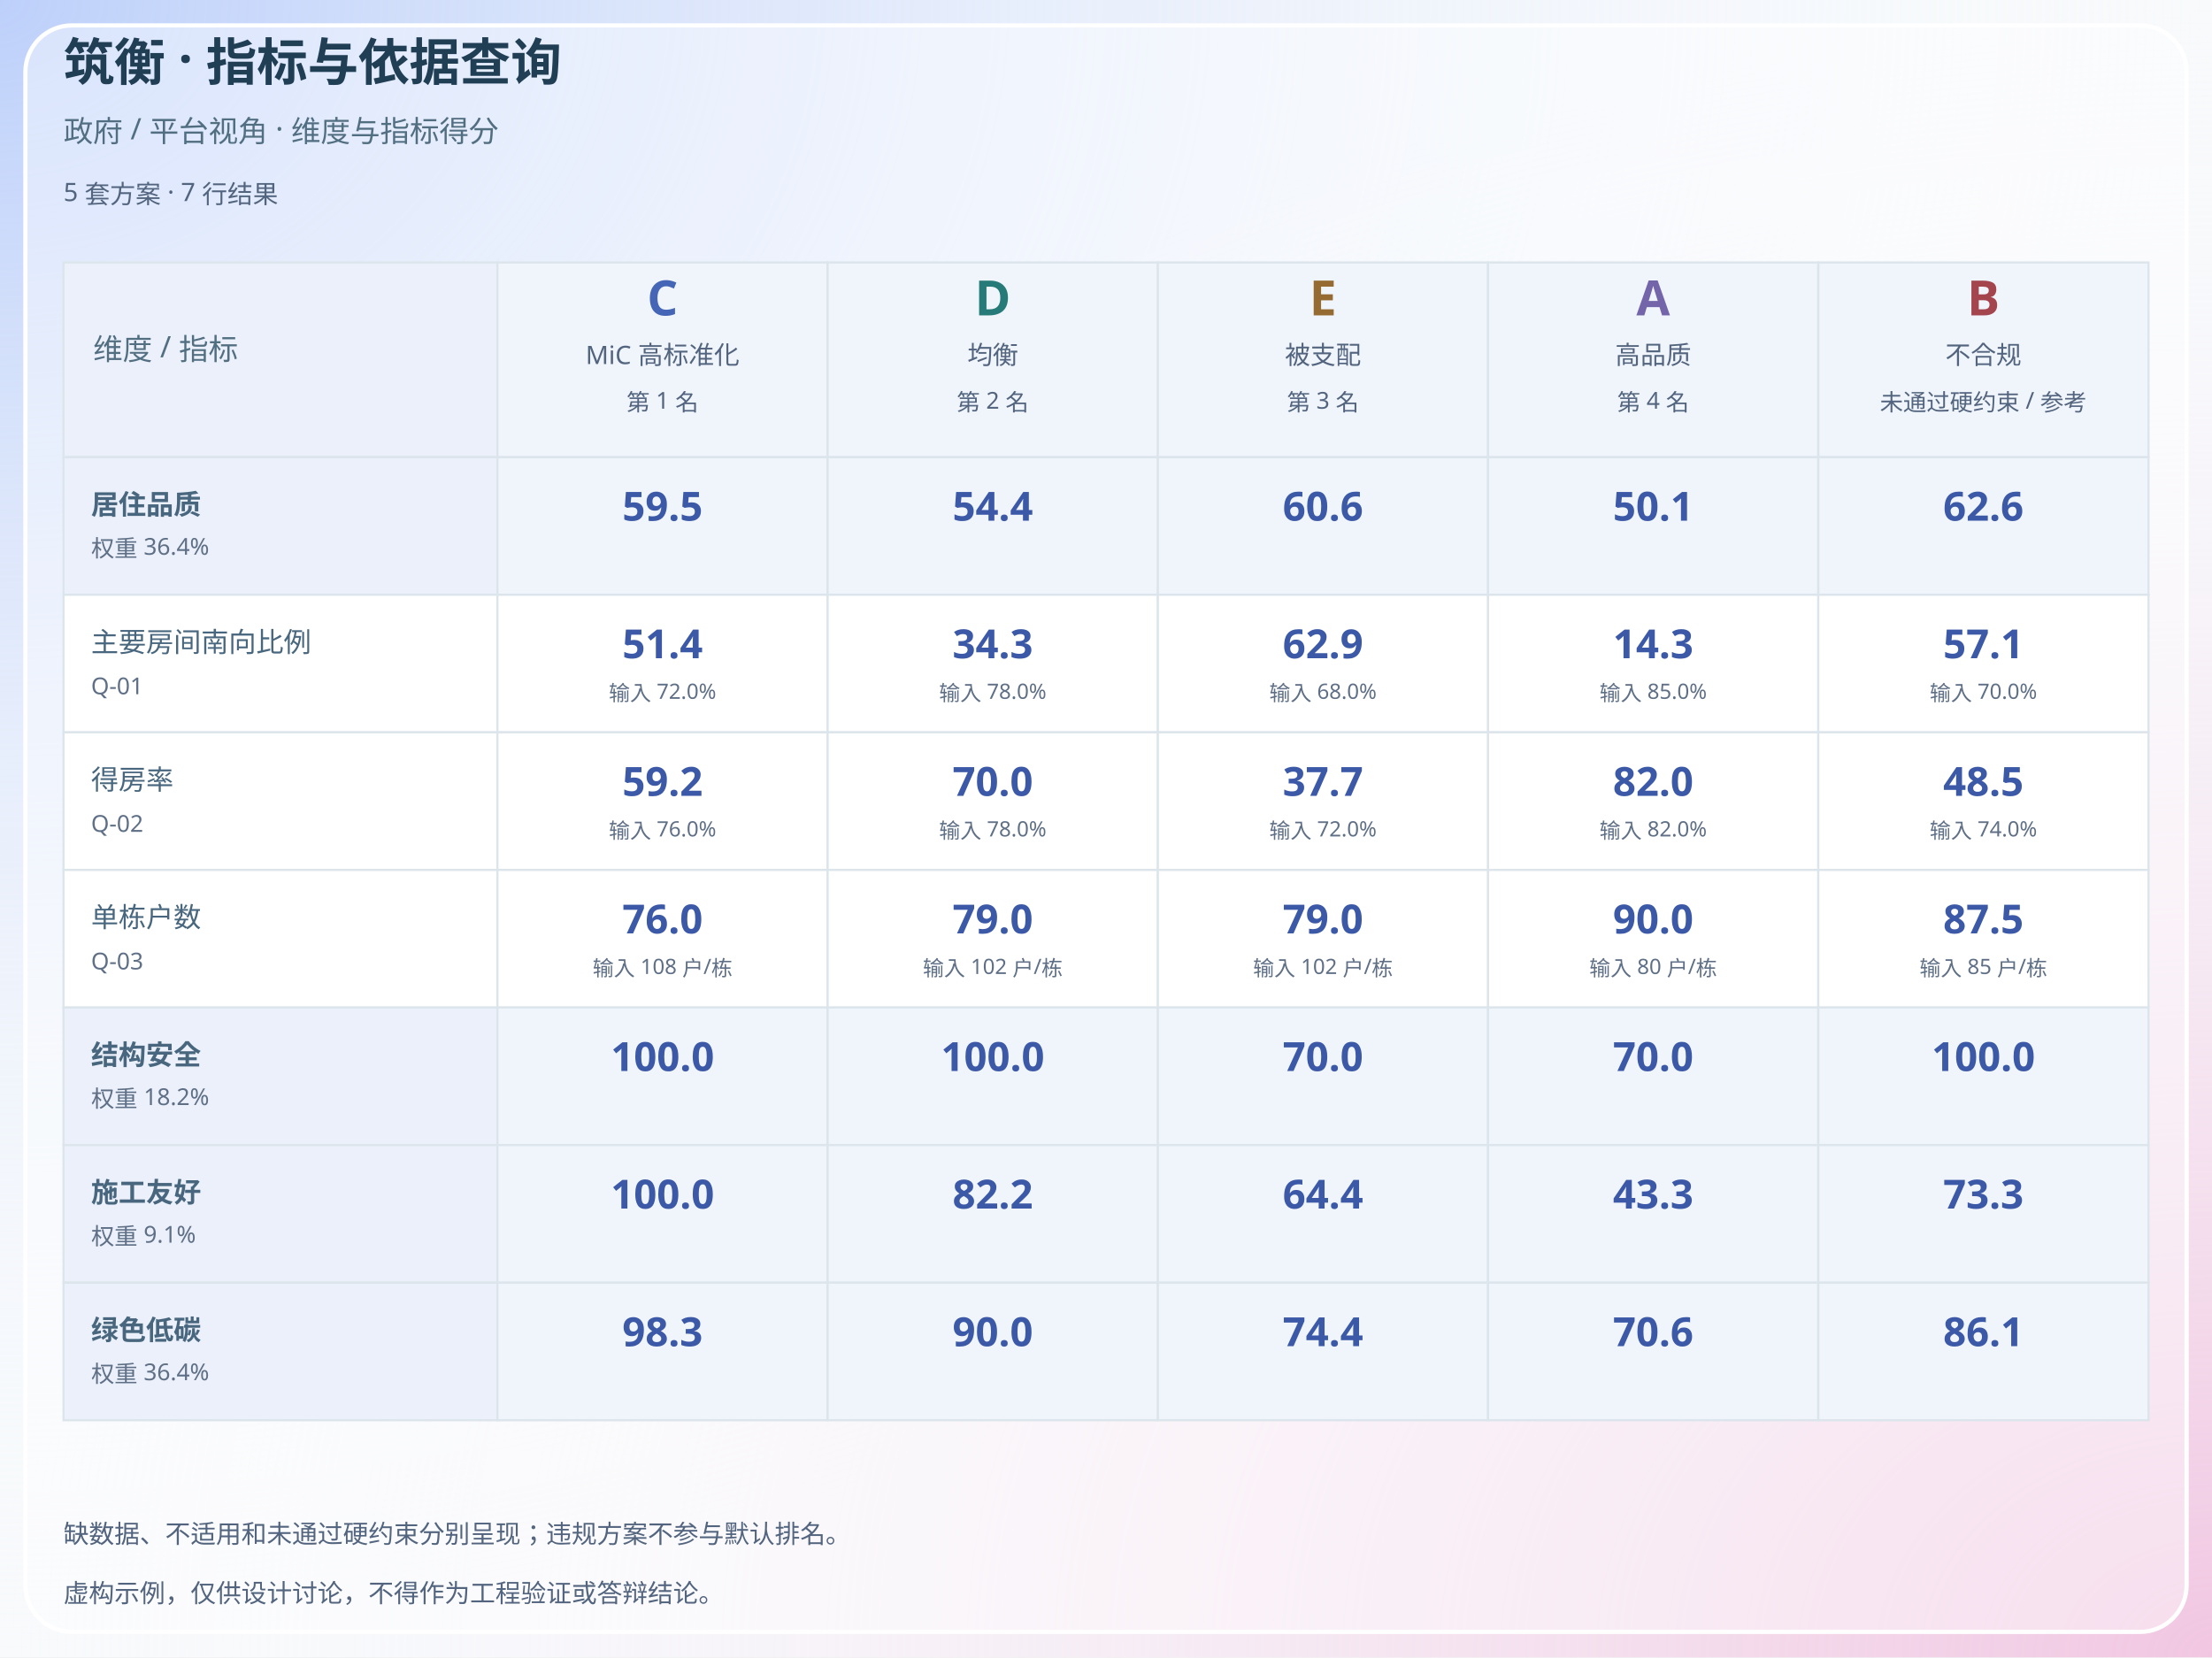
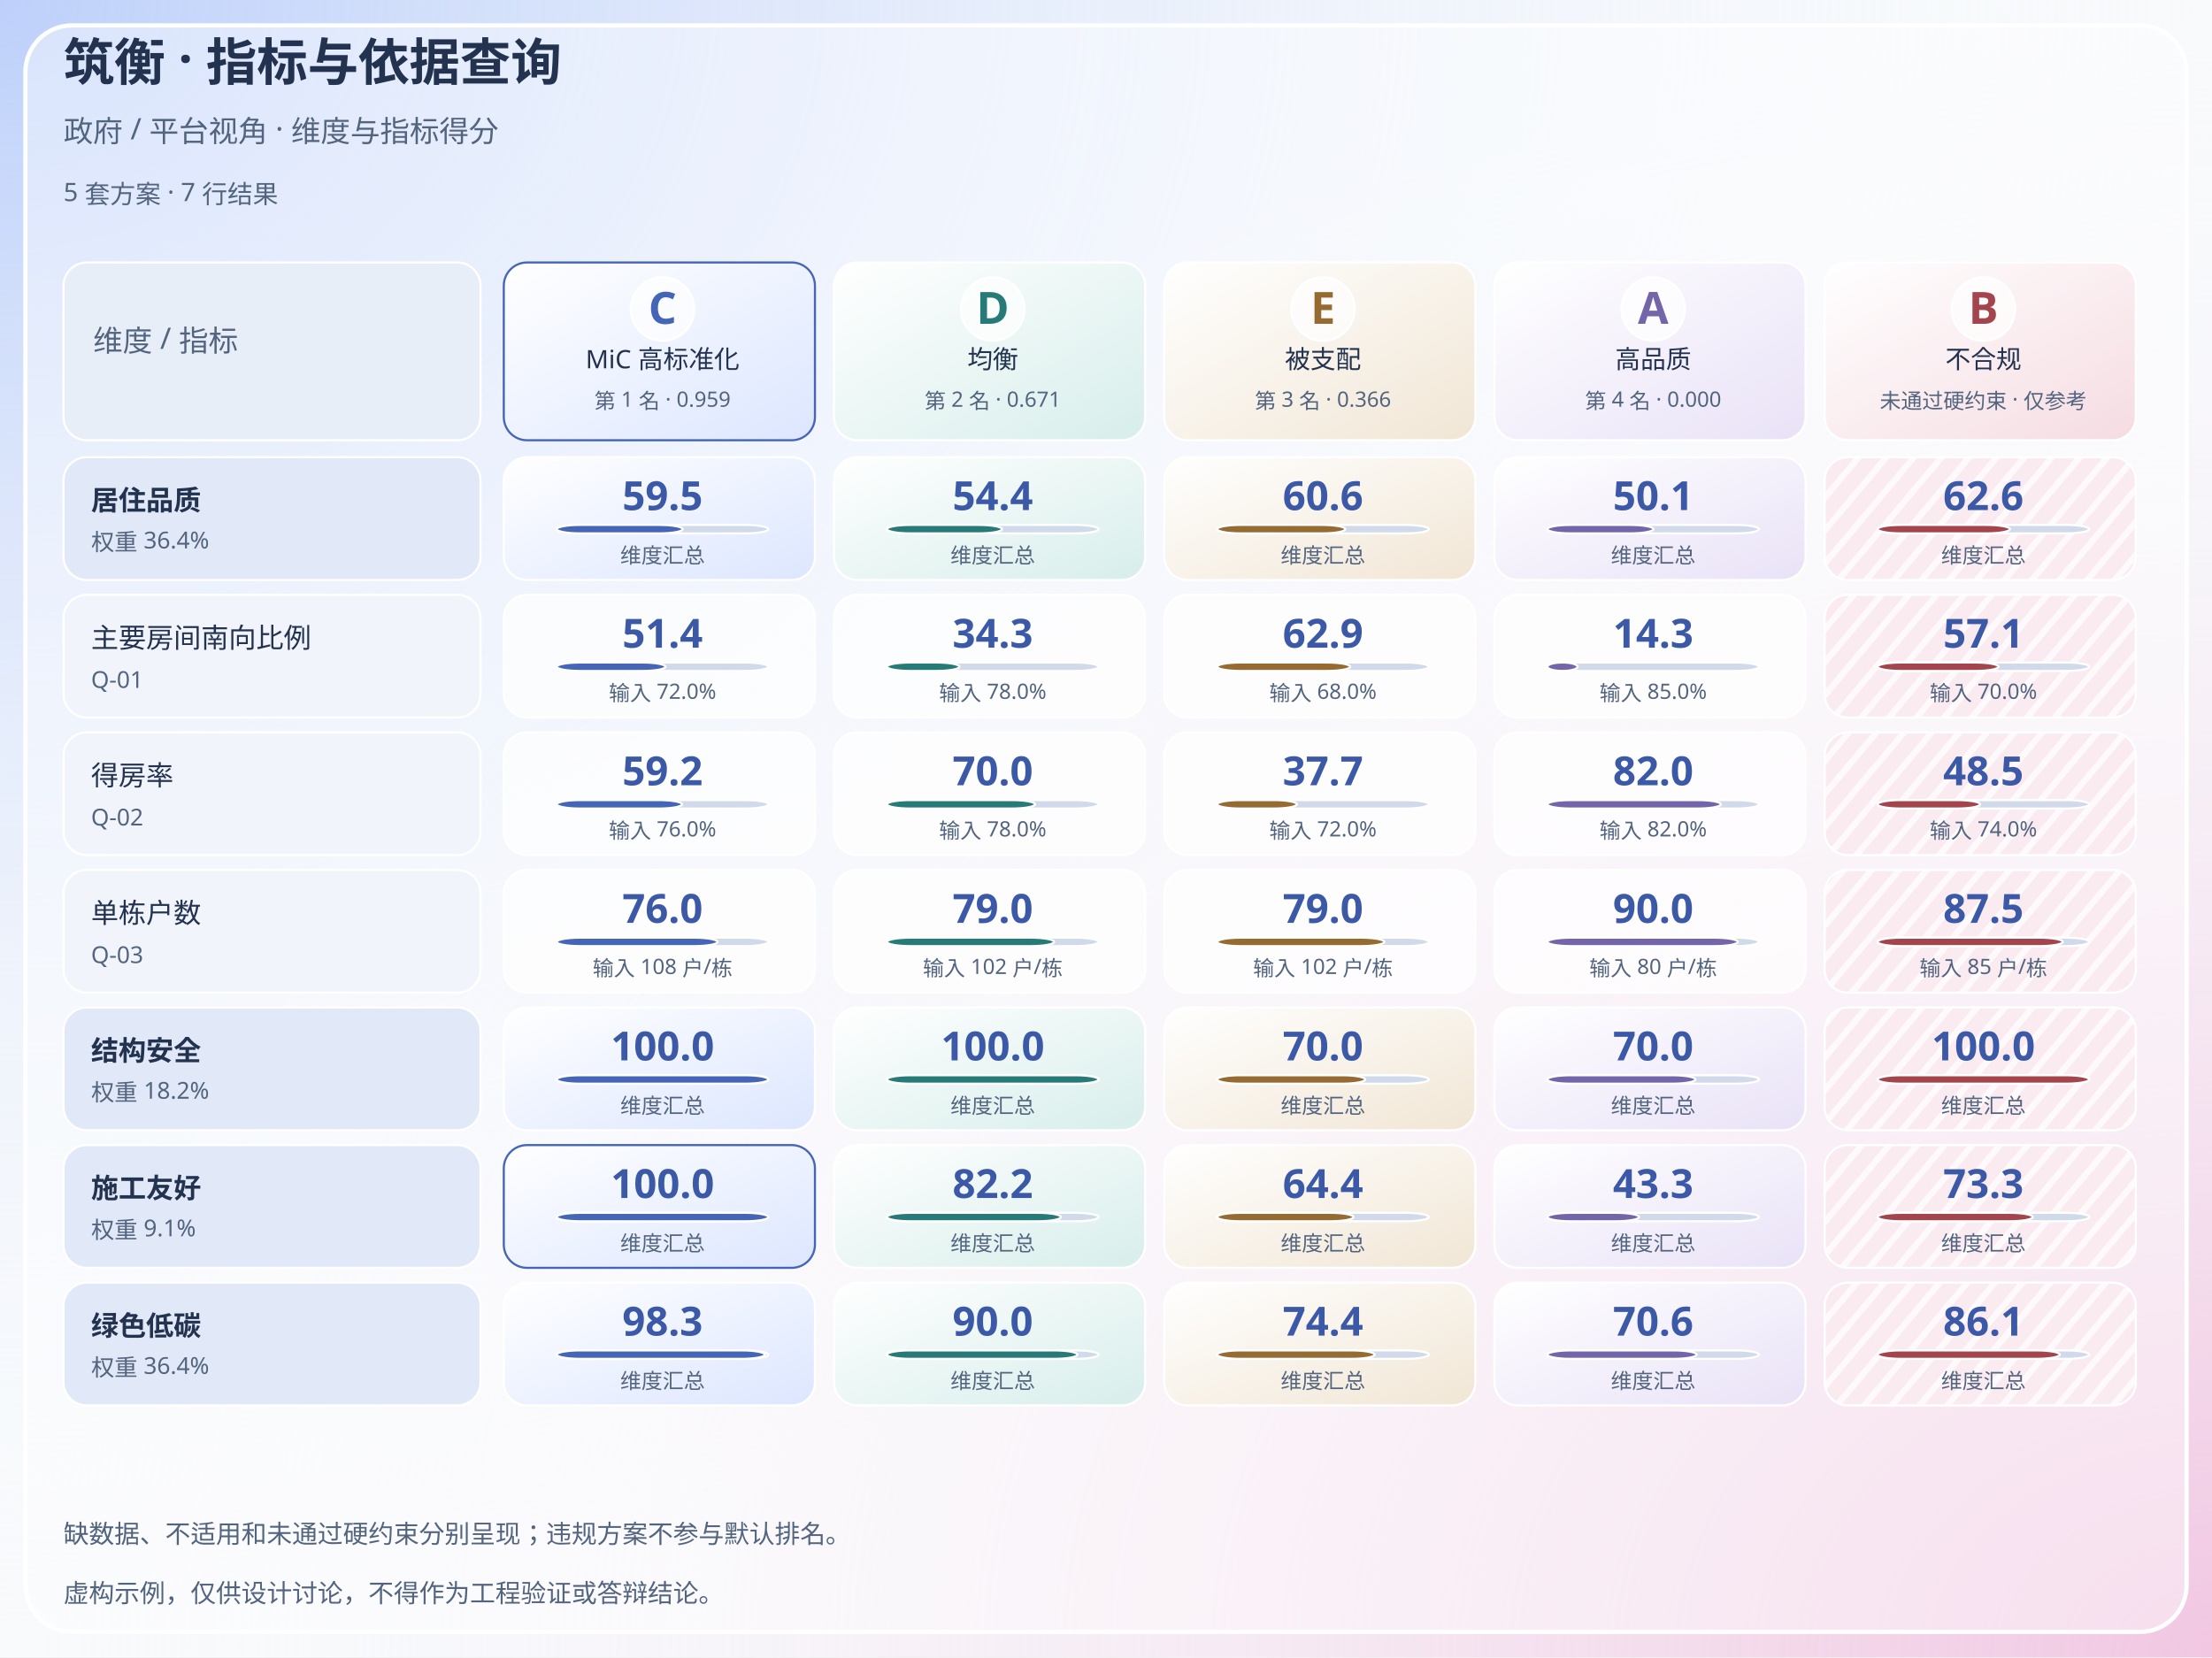
<svg xmlns="http://www.w3.org/2000/svg" width="1045" height="783" viewBox="0 0 1045 783" style="font-family:Segoe UI,Microsoft YaHei,sans-serif">
  <defs>
    <radialGradient id="export-blue" cx="0" cy="0" r="1">
      <stop stop-color="#bdd0fa" />
      <stop offset="1" stop-color="#f8fafc" stop-opacity="0" />
    </radialGradient>
    <radialGradient id="export-pink" cx="1" cy="1" r="1">
      <stop stop-color="#f1c6e1" />
      <stop offset="1" stop-color="#f8fafc" stop-opacity="0" />
    </radialGradient>
  </defs>
  <rect width="1045" height="783" fill="#f8fafc" />
  <rect width="1045" height="783" fill="url(#export-blue)" />
  <rect width="1045" height="783" fill="url(#export-pink)" />
  <rect x="12" y="12" width="1021" height="759" rx="22" fill="#fff" fill-opacity=".4" stroke="#fff" stroke-width="2" />
-   <text x="30" y="38" font-size="24" fill="#203e54" text-anchor="start" font-weight="600">筑衡 · 指标与依据查询</text>
-   <text x="30" y="67" font-size="14" fill="#526f82" text-anchor="start" font-weight="400">政府 / 平台视角 · 维度与指标得分</text>
+   <defs>
+     <linearGradient id="matrix-card-3" x2="1" y2="1">
+       <stop stop-color="#fff" />
+       <stop offset="1" stop-color="#dce6ff" />
+     </linearGradient>
+     <linearGradient id="matrix-card-4" x2="1" y2="1">
+       <stop stop-color="#fff" />
+       <stop offset="1" stop-color="#d7eeeb" />
+     </linearGradient>
+     <linearGradient id="matrix-card-5" x2="1" y2="1">
+       <stop stop-color="#fff" />
+       <stop offset="1" stop-color="#f1e6d5" />
+     </linearGradient>
+     <linearGradient id="matrix-card-1" x2="1" y2="1">
+       <stop stop-color="#fff" />
+       <stop offset="1" stop-color="#e9e2f7" />
+     </linearGradient>
+     <linearGradient id="matrix-card-2" x2="1" y2="1">
+       <stop stop-color="#fff" />
+       <stop offset="1" stop-color="#f5dce2" />
+     </linearGradient>
+     <pattern id="matrix-reference" width="10" height="10" patternUnits="userSpaceOnUse" patternTransform="rotate(40)">
+       <rect width="10" height="10" fill="#faebf0" />
+       <rect width="3" height="10" fill="#fff" fill-opacity=".7" />
+     </pattern>
+   </defs>
+   <text x="30" y="38" font-size="24" fill="#23334f" text-anchor="start" font-weight="600">筑衡 · 指标与依据查询</text>
+   <text x="30" y="67" font-size="14" fill="#52647e" text-anchor="start" font-weight="400">政府 / 平台视角 · 维度与指标得分</text>
  <text x="30" y="95" font-size="12" fill="#52647e" text-anchor="start" font-weight="400">5 套方案 · 7 行结果</text>
-   <rect x="30" y="124" width="205" height="92" fill="#ebf0fa" stroke="#dce5eb" />
-   <text x="44" y="170" font-size="14" fill="#526f82" text-anchor="start" font-weight="400">维度 / 指标</text>
-   <rect x="235" y="124" width="156" height="92" fill="#f0f4fb" stroke="#dce5eb" />
-   <text x="313" y="149" font-size="23" fill="#4565b6" text-anchor="middle" font-weight="600">C</text>
-   <text x="313" y="172" font-size="12" fill="#52647e" text-anchor="middle" font-weight="400">MiC 高标准化</text>
-   <text x="313" y="194" font-size="11" fill="#52647e" text-anchor="middle" font-weight="400">第 1 名</text>
-   <rect x="391" y="124" width="156" height="92" fill="#f0f4fb" stroke="#dce5eb" />
-   <text x="469" y="149" font-size="23" fill="#267b78" text-anchor="middle" font-weight="600">D</text>
-   <text x="469" y="172" font-size="12" fill="#52647e" text-anchor="middle" font-weight="400">均衡</text>
-   <text x="469" y="194" font-size="11" fill="#52647e" text-anchor="middle" font-weight="400">第 2 名</text>
-   <rect x="547" y="124" width="156" height="92" fill="#f0f4fb" stroke="#dce5eb" />
-   <text x="625" y="149" font-size="23" fill="#956b32" text-anchor="middle" font-weight="600">E</text>
-   <text x="625" y="172" font-size="12" fill="#52647e" text-anchor="middle" font-weight="400">被支配</text>
-   <text x="625" y="194" font-size="11" fill="#52647e" text-anchor="middle" font-weight="400">第 3 名</text>
-   <rect x="703" y="124" width="156" height="92" fill="#f0f4fb" stroke="#dce5eb" />
-   <text x="781" y="149" font-size="23" fill="#7465ab" text-anchor="middle" font-weight="600">A</text>
-   <text x="781" y="172" font-size="12" fill="#52647e" text-anchor="middle" font-weight="400">高品质</text>
-   <text x="781" y="194" font-size="11" fill="#52647e" text-anchor="middle" font-weight="400">第 4 名</text>
-   <rect x="859" y="124" width="156" height="92" fill="#f0f4fb" stroke="#dce5eb" />
-   <text x="937" y="149" font-size="23" fill="#a4444d" text-anchor="middle" font-weight="600">B</text>
-   <text x="937" y="172" font-size="12" fill="#52647e" text-anchor="middle" font-weight="400">不合规</text>
-   <text x="937" y="194" font-size="11" fill="#52647e" text-anchor="middle" font-weight="400">未通过硬约束 / 参考</text>
-   <rect x="30" y="216" width="205" height="65" fill="#ebf0fa" stroke="#dce5eb" />
-   <text x="43" y="243" font-size="13" fill="#48677e" text-anchor="start" font-weight="600">居住品质</text>
-   <text x="43" y="263" font-size="11" fill="#5e6f86" text-anchor="start" font-weight="400">权重 36.4%</text>
-   <rect x="235" y="216" width="156" height="65" fill="#f0f4fb" stroke="#dce5eb" />
-   <text x="313" y="246" font-size="19" fill="#3b59a6" text-anchor="middle" font-weight="600">59.5</text>
-   <text x="313" y="266" font-size="10" fill="#5e6f86" text-anchor="middle" font-weight="400" />
-   <rect x="391" y="216" width="156" height="65" fill="#f0f4fb" stroke="#dce5eb" />
-   <text x="469" y="246" font-size="19" fill="#3b59a6" text-anchor="middle" font-weight="600">54.4</text>
-   <text x="469" y="266" font-size="10" fill="#5e6f86" text-anchor="middle" font-weight="400" />
-   <rect x="547" y="216" width="156" height="65" fill="#f0f4fb" stroke="#dce5eb" />
-   <text x="625" y="246" font-size="19" fill="#3b59a6" text-anchor="middle" font-weight="600">60.6</text>
-   <text x="625" y="266" font-size="10" fill="#5e6f86" text-anchor="middle" font-weight="400" />
-   <rect x="703" y="216" width="156" height="65" fill="#f0f4fb" stroke="#dce5eb" />
-   <text x="781" y="246" font-size="19" fill="#3b59a6" text-anchor="middle" font-weight="600">50.1</text>
-   <text x="781" y="266" font-size="10" fill="#5e6f86" text-anchor="middle" font-weight="400" />
-   <rect x="859" y="216" width="156" height="65" fill="#f0f4fb" stroke="#dce5eb" />
-   <text x="937" y="246" font-size="19" fill="#3b59a6" text-anchor="middle" font-weight="600">62.6</text>
-   <text x="937" y="266" font-size="10" fill="#5e6f86" text-anchor="middle" font-weight="400" />
-   <rect x="30" y="281" width="205" height="65" fill="#fff" stroke="#dce5eb" />
-   <text x="43" y="308" font-size="13" fill="#48677e" text-anchor="start" font-weight="400">主要房间南向比例</text>
-   <text x="43" y="328" font-size="11" fill="#5e6f86" text-anchor="start" font-weight="400">Q-01</text>
-   <rect x="235" y="281" width="156" height="65" fill="#fff" stroke="#dce5eb" />
-   <text x="313" y="311" font-size="19" fill="#3b59a6" text-anchor="middle" font-weight="600">51.4</text>
-   <text x="313" y="331" font-size="10" fill="#5e6f86" text-anchor="middle" font-weight="400">输入 72.0%</text>
-   <rect x="391" y="281" width="156" height="65" fill="#fff" stroke="#dce5eb" />
-   <text x="469" y="311" font-size="19" fill="#3b59a6" text-anchor="middle" font-weight="600">34.3</text>
-   <text x="469" y="331" font-size="10" fill="#5e6f86" text-anchor="middle" font-weight="400">输入 78.0%</text>
-   <rect x="547" y="281" width="156" height="65" fill="#fff" stroke="#dce5eb" />
-   <text x="625" y="311" font-size="19" fill="#3b59a6" text-anchor="middle" font-weight="600">62.9</text>
-   <text x="625" y="331" font-size="10" fill="#5e6f86" text-anchor="middle" font-weight="400">输入 68.0%</text>
-   <rect x="703" y="281" width="156" height="65" fill="#fff" stroke="#dce5eb" />
-   <text x="781" y="311" font-size="19" fill="#3b59a6" text-anchor="middle" font-weight="600">14.3</text>
-   <text x="781" y="331" font-size="10" fill="#5e6f86" text-anchor="middle" font-weight="400">输入 85.0%</text>
-   <rect x="859" y="281" width="156" height="65" fill="#fff" stroke="#dce5eb" />
-   <text x="937" y="311" font-size="19" fill="#3b59a6" text-anchor="middle" font-weight="600">57.1</text>
-   <text x="937" y="331" font-size="10" fill="#5e6f86" text-anchor="middle" font-weight="400">输入 70.0%</text>
-   <rect x="30" y="346" width="205" height="65" fill="#fff" stroke="#dce5eb" />
-   <text x="43" y="373" font-size="13" fill="#48677e" text-anchor="start" font-weight="400">得房率</text>
-   <text x="43" y="393" font-size="11" fill="#5e6f86" text-anchor="start" font-weight="400">Q-02</text>
-   <rect x="235" y="346" width="156" height="65" fill="#fff" stroke="#dce5eb" />
-   <text x="313" y="376" font-size="19" fill="#3b59a6" text-anchor="middle" font-weight="600">59.2</text>
-   <text x="313" y="396" font-size="10" fill="#5e6f86" text-anchor="middle" font-weight="400">输入 76.0%</text>
-   <rect x="391" y="346" width="156" height="65" fill="#fff" stroke="#dce5eb" />
-   <text x="469" y="376" font-size="19" fill="#3b59a6" text-anchor="middle" font-weight="600">70.0</text>
-   <text x="469" y="396" font-size="10" fill="#5e6f86" text-anchor="middle" font-weight="400">输入 78.0%</text>
-   <rect x="547" y="346" width="156" height="65" fill="#fff" stroke="#dce5eb" />
-   <text x="625" y="376" font-size="19" fill="#3b59a6" text-anchor="middle" font-weight="600">37.7</text>
-   <text x="625" y="396" font-size="10" fill="#5e6f86" text-anchor="middle" font-weight="400">输入 72.0%</text>
-   <rect x="703" y="346" width="156" height="65" fill="#fff" stroke="#dce5eb" />
-   <text x="781" y="376" font-size="19" fill="#3b59a6" text-anchor="middle" font-weight="600">82.0</text>
-   <text x="781" y="396" font-size="10" fill="#5e6f86" text-anchor="middle" font-weight="400">输入 82.0%</text>
-   <rect x="859" y="346" width="156" height="65" fill="#fff" stroke="#dce5eb" />
-   <text x="937" y="376" font-size="19" fill="#3b59a6" text-anchor="middle" font-weight="600">48.5</text>
-   <text x="937" y="396" font-size="10" fill="#5e6f86" text-anchor="middle" font-weight="400">输入 74.0%</text>
-   <rect x="30" y="411" width="205" height="65" fill="#fff" stroke="#dce5eb" />
-   <text x="43" y="438" font-size="13" fill="#48677e" text-anchor="start" font-weight="400">单栋户数</text>
-   <text x="43" y="458" font-size="11" fill="#5e6f86" text-anchor="start" font-weight="400">Q-03</text>
-   <rect x="235" y="411" width="156" height="65" fill="#fff" stroke="#dce5eb" />
-   <text x="313" y="441" font-size="19" fill="#3b59a6" text-anchor="middle" font-weight="600">76.0</text>
-   <text x="313" y="461" font-size="10" fill="#5e6f86" text-anchor="middle" font-weight="400">输入 108 户/栋</text>
-   <rect x="391" y="411" width="156" height="65" fill="#fff" stroke="#dce5eb" />
-   <text x="469" y="441" font-size="19" fill="#3b59a6" text-anchor="middle" font-weight="600">79.0</text>
-   <text x="469" y="461" font-size="10" fill="#5e6f86" text-anchor="middle" font-weight="400">输入 102 户/栋</text>
-   <rect x="547" y="411" width="156" height="65" fill="#fff" stroke="#dce5eb" />
-   <text x="625" y="441" font-size="19" fill="#3b59a6" text-anchor="middle" font-weight="600">79.0</text>
-   <text x="625" y="461" font-size="10" fill="#5e6f86" text-anchor="middle" font-weight="400">输入 102 户/栋</text>
-   <rect x="703" y="411" width="156" height="65" fill="#fff" stroke="#dce5eb" />
-   <text x="781" y="441" font-size="19" fill="#3b59a6" text-anchor="middle" font-weight="600">90.0</text>
-   <text x="781" y="461" font-size="10" fill="#5e6f86" text-anchor="middle" font-weight="400">输入 80 户/栋</text>
-   <rect x="859" y="411" width="156" height="65" fill="#fff" stroke="#dce5eb" />
-   <text x="937" y="441" font-size="19" fill="#3b59a6" text-anchor="middle" font-weight="600">87.5</text>
-   <text x="937" y="461" font-size="10" fill="#5e6f86" text-anchor="middle" font-weight="400">输入 85 户/栋</text>
-   <rect x="30" y="476" width="205" height="65" fill="#ebf0fa" stroke="#dce5eb" />
-   <text x="43" y="503" font-size="13" fill="#48677e" text-anchor="start" font-weight="600">结构安全</text>
-   <text x="43" y="523" font-size="11" fill="#5e6f86" text-anchor="start" font-weight="400">权重 18.2%</text>
-   <rect x="235" y="476" width="156" height="65" fill="#f0f4fb" stroke="#dce5eb" />
-   <text x="313" y="506" font-size="19" fill="#3b59a6" text-anchor="middle" font-weight="600">100.0</text>
-   <text x="313" y="526" font-size="10" fill="#5e6f86" text-anchor="middle" font-weight="400" />
-   <rect x="391" y="476" width="156" height="65" fill="#f0f4fb" stroke="#dce5eb" />
-   <text x="469" y="506" font-size="19" fill="#3b59a6" text-anchor="middle" font-weight="600">100.0</text>
-   <text x="469" y="526" font-size="10" fill="#5e6f86" text-anchor="middle" font-weight="400" />
-   <rect x="547" y="476" width="156" height="65" fill="#f0f4fb" stroke="#dce5eb" />
-   <text x="625" y="506" font-size="19" fill="#3b59a6" text-anchor="middle" font-weight="600">70.0</text>
-   <text x="625" y="526" font-size="10" fill="#5e6f86" text-anchor="middle" font-weight="400" />
-   <rect x="703" y="476" width="156" height="65" fill="#f0f4fb" stroke="#dce5eb" />
-   <text x="781" y="506" font-size="19" fill="#3b59a6" text-anchor="middle" font-weight="600">70.0</text>
-   <text x="781" y="526" font-size="10" fill="#5e6f86" text-anchor="middle" font-weight="400" />
-   <rect x="859" y="476" width="156" height="65" fill="#f0f4fb" stroke="#dce5eb" />
-   <text x="937" y="506" font-size="19" fill="#3b59a6" text-anchor="middle" font-weight="600">100.0</text>
-   <text x="937" y="526" font-size="10" fill="#5e6f86" text-anchor="middle" font-weight="400" />
-   <rect x="30" y="541" width="205" height="65" fill="#ebf0fa" stroke="#dce5eb" />
-   <text x="43" y="568" font-size="13" fill="#48677e" text-anchor="start" font-weight="600">施工友好</text>
-   <text x="43" y="588" font-size="11" fill="#5e6f86" text-anchor="start" font-weight="400">权重 9.1%</text>
-   <rect x="235" y="541" width="156" height="65" fill="#f0f4fb" stroke="#dce5eb" />
-   <text x="313" y="571" font-size="19" fill="#3b59a6" text-anchor="middle" font-weight="600">100.0</text>
-   <text x="313" y="591" font-size="10" fill="#5e6f86" text-anchor="middle" font-weight="400" />
-   <rect x="391" y="541" width="156" height="65" fill="#f0f4fb" stroke="#dce5eb" />
-   <text x="469" y="571" font-size="19" fill="#3b59a6" text-anchor="middle" font-weight="600">82.2</text>
-   <text x="469" y="591" font-size="10" fill="#5e6f86" text-anchor="middle" font-weight="400" />
-   <rect x="547" y="541" width="156" height="65" fill="#f0f4fb" stroke="#dce5eb" />
-   <text x="625" y="571" font-size="19" fill="#3b59a6" text-anchor="middle" font-weight="600">64.4</text>
-   <text x="625" y="591" font-size="10" fill="#5e6f86" text-anchor="middle" font-weight="400" />
-   <rect x="703" y="541" width="156" height="65" fill="#f0f4fb" stroke="#dce5eb" />
-   <text x="781" y="571" font-size="19" fill="#3b59a6" text-anchor="middle" font-weight="600">43.3</text>
-   <text x="781" y="591" font-size="10" fill="#5e6f86" text-anchor="middle" font-weight="400" />
-   <rect x="859" y="541" width="156" height="65" fill="#f0f4fb" stroke="#dce5eb" />
-   <text x="937" y="571" font-size="19" fill="#3b59a6" text-anchor="middle" font-weight="600">73.3</text>
-   <text x="937" y="591" font-size="10" fill="#5e6f86" text-anchor="middle" font-weight="400" />
-   <rect x="30" y="606" width="205" height="65" fill="#ebf0fa" stroke="#dce5eb" />
-   <text x="43" y="633" font-size="13" fill="#48677e" text-anchor="start" font-weight="600">绿色低碳</text>
-   <text x="43" y="653" font-size="11" fill="#5e6f86" text-anchor="start" font-weight="400">权重 36.4%</text>
-   <rect x="235" y="606" width="156" height="65" fill="#f0f4fb" stroke="#dce5eb" />
-   <text x="313" y="636" font-size="19" fill="#3b59a6" text-anchor="middle" font-weight="600">98.3</text>
-   <text x="313" y="656" font-size="10" fill="#5e6f86" text-anchor="middle" font-weight="400" />
-   <rect x="391" y="606" width="156" height="65" fill="#f0f4fb" stroke="#dce5eb" />
-   <text x="469" y="636" font-size="19" fill="#3b59a6" text-anchor="middle" font-weight="600">90.0</text>
-   <text x="469" y="656" font-size="10" fill="#5e6f86" text-anchor="middle" font-weight="400" />
-   <rect x="547" y="606" width="156" height="65" fill="#f0f4fb" stroke="#dce5eb" />
-   <text x="625" y="636" font-size="19" fill="#3b59a6" text-anchor="middle" font-weight="600">74.4</text>
-   <text x="625" y="656" font-size="10" fill="#5e6f86" text-anchor="middle" font-weight="400" />
-   <rect x="703" y="606" width="156" height="65" fill="#f0f4fb" stroke="#dce5eb" />
-   <text x="781" y="636" font-size="19" fill="#3b59a6" text-anchor="middle" font-weight="600">70.6</text>
-   <text x="781" y="656" font-size="10" fill="#5e6f86" text-anchor="middle" font-weight="400" />
-   <rect x="859" y="606" width="156" height="65" fill="#f0f4fb" stroke="#dce5eb" />
-   <text x="937" y="636" font-size="19" fill="#3b59a6" text-anchor="middle" font-weight="600">86.1</text>
-   <text x="937" y="656" font-size="10" fill="#5e6f86" text-anchor="middle" font-weight="400" />
+   <rect x="30" y="124" width="197" height="84" rx="11" fill="#e8eef8" stroke="#fff" />
+   <text x="44" y="166" font-size="14" fill="#52647e" text-anchor="start" font-weight="400">维度 / 指标</text>
+   <rect x="238" y="124" width="147" height="84" rx="11" fill="url(#matrix-card-3)" stroke="#4565b6" />
+   <circle cx="313" cy="146" r="15" fill="#fff" fill-opacity=".7" stroke="#fff" />
+   <text x="313" y="153" font-size="21" fill="#4565b6" text-anchor="middle" font-weight="600">C</text>
+   <text x="313" y="174" font-size="12" fill="#23334f" text-anchor="middle" font-weight="400">MiC 高标准化</text>
+   <text x="313" y="193" font-size="10" fill="#52647e" text-anchor="middle" font-weight="400">第 1 名 · 0.959</text>
+   <rect x="394" y="124" width="147" height="84" rx="11" fill="url(#matrix-card-4)" stroke="#fff" />
+   <circle cx="469" cy="146" r="15" fill="#fff" fill-opacity=".7" stroke="#fff" />
+   <text x="469" y="153" font-size="21" fill="#267b78" text-anchor="middle" font-weight="600">D</text>
+   <text x="469" y="174" font-size="12" fill="#23334f" text-anchor="middle" font-weight="400">均衡</text>
+   <text x="469" y="193" font-size="10" fill="#52647e" text-anchor="middle" font-weight="400">第 2 名 · 0.671</text>
+   <rect x="550" y="124" width="147" height="84" rx="11" fill="url(#matrix-card-5)" stroke="#fff" />
+   <circle cx="625" cy="146" r="15" fill="#fff" fill-opacity=".7" stroke="#fff" />
+   <text x="625" y="153" font-size="21" fill="#956b32" text-anchor="middle" font-weight="600">E</text>
+   <text x="625" y="174" font-size="12" fill="#23334f" text-anchor="middle" font-weight="400">被支配</text>
+   <text x="625" y="193" font-size="10" fill="#52647e" text-anchor="middle" font-weight="400">第 3 名 · 0.366</text>
+   <rect x="706" y="124" width="147" height="84" rx="11" fill="url(#matrix-card-1)" stroke="#fff" />
+   <circle cx="781" cy="146" r="15" fill="#fff" fill-opacity=".7" stroke="#fff" />
+   <text x="781" y="153" font-size="21" fill="#7465ab" text-anchor="middle" font-weight="600">A</text>
+   <text x="781" y="174" font-size="12" fill="#23334f" text-anchor="middle" font-weight="400">高品质</text>
+   <text x="781" y="193" font-size="10" fill="#52647e" text-anchor="middle" font-weight="400">第 4 名 · 0.000</text>
+   <rect x="862" y="124" width="147" height="84" rx="11" fill="url(#matrix-card-2)" stroke="#fff" />
+   <circle cx="937" cy="146" r="15" fill="#fff" fill-opacity=".7" stroke="#fff" />
+   <text x="937" y="153" font-size="21" fill="#a4444d" text-anchor="middle" font-weight="600">B</text>
+   <text x="937" y="174" font-size="12" fill="#23334f" text-anchor="middle" font-weight="400">不合规</text>
+   <text x="937" y="193" font-size="10" fill="#52647e" text-anchor="middle" font-weight="400">未通过硬约束 · 仅参考</text>
+   <rect x="30" y="216" width="197" height="58" rx="11" fill="#e1e9f8" stroke="#fff" />
+   <text x="43" y="241" font-size="13" fill="#23334f" text-anchor="start" font-weight="600">居住品质</text>
+   <text x="43" y="260" font-size="11" fill="#52647e" text-anchor="start" font-weight="400">权重 36.4%</text>
+   <rect x="238" y="216" width="147" height="58" rx="11" fill="url(#matrix-card-3)" stroke="#fff" />
+   <text x="313" y="241" font-size="19" fill="#3b59a6" text-anchor="middle" font-weight="600">59.5</text>
+   <rect x="263" y="248" width="100" height="4" rx="11" fill="#d0daea" stroke="#fff" />
+   <rect x="263" y="248" width="59.522" height="4" rx="11" fill="#4565b6" stroke="#fff" />
+   <text x="313" y="266" font-size="10" fill="#52647e" text-anchor="middle" font-weight="400">维度汇总</text>
+   <rect x="394" y="216" width="147" height="58" rx="11" fill="url(#matrix-card-4)" stroke="#fff" />
+   <text x="469" y="241" font-size="19" fill="#3b59a6" text-anchor="middle" font-weight="600">54.4</text>
+   <rect x="419" y="248" width="100" height="4" rx="11" fill="#d0daea" stroke="#fff" />
+   <rect x="419" y="248" width="54.393" height="4" rx="11" fill="#267b78" stroke="#fff" />
+   <text x="469" y="266" font-size="10" fill="#52647e" text-anchor="middle" font-weight="400">维度汇总</text>
+   <rect x="550" y="216" width="147" height="58" rx="11" fill="url(#matrix-card-5)" stroke="#fff" />
+   <text x="625" y="241" font-size="19" fill="#3b59a6" text-anchor="middle" font-weight="600">60.6</text>
+   <rect x="575" y="248" width="100" height="4" rx="11" fill="#d0daea" stroke="#fff" />
+   <rect x="575" y="248" width="60.602" height="4" rx="11" fill="#956b32" stroke="#fff" />
+   <text x="625" y="266" font-size="10" fill="#52647e" text-anchor="middle" font-weight="400">维度汇总</text>
+   <rect x="706" y="216" width="147" height="58" rx="11" fill="url(#matrix-card-1)" stroke="#fff" />
+   <text x="781" y="241" font-size="19" fill="#3b59a6" text-anchor="middle" font-weight="600">50.1</text>
+   <rect x="731" y="248" width="100" height="4" rx="11" fill="#d0daea" stroke="#fff" />
+   <rect x="731" y="248" width="50.143" height="4" rx="11" fill="#7465ab" stroke="#fff" />
+   <text x="781" y="266" font-size="10" fill="#52647e" text-anchor="middle" font-weight="400">维度汇总</text>
+   <rect x="862" y="216" width="147" height="58" rx="11" fill="url(#matrix-reference)" stroke="#fff" />
+   <text x="937" y="241" font-size="19" fill="#3b59a6" text-anchor="middle" font-weight="600">62.6</text>
+   <rect x="887" y="248" width="100" height="4" rx="11" fill="#d0daea" stroke="#fff" />
+   <rect x="887" y="248" width="62.562" height="4" rx="11" fill="#a4444d" stroke="#fff" />
+   <text x="937" y="266" font-size="10" fill="#52647e" text-anchor="middle" font-weight="400">维度汇总</text>
+   <rect x="30" y="281" width="197" height="58" rx="11" fill="#f1f5fb" stroke="#fff" />
+   <text x="43" y="306" font-size="13" fill="#23334f" text-anchor="start" font-weight="400">主要房间南向比例</text>
+   <text x="43" y="325" font-size="11" fill="#52647e" text-anchor="start" font-weight="400">Q-01</text>
+   <rect x="238" y="281" width="147" height="58" rx="11" fill="#ffffffb3" stroke="#fff" />
+   <text x="313" y="306" font-size="19" fill="#3b59a6" text-anchor="middle" font-weight="600">51.4</text>
+   <rect x="263" y="313" width="100" height="4" rx="11" fill="#d0daea" stroke="#fff" />
+   <rect x="263" y="313" width="51.429" height="4" rx="11" fill="#4565b6" stroke="#fff" />
+   <text x="313" y="331" font-size="10" fill="#52647e" text-anchor="middle" font-weight="400">输入 72.0%</text>
+   <rect x="394" y="281" width="147" height="58" rx="11" fill="#ffffffb3" stroke="#fff" />
+   <text x="469" y="306" font-size="19" fill="#3b59a6" text-anchor="middle" font-weight="600">34.3</text>
+   <rect x="419" y="313" width="100" height="4" rx="11" fill="#d0daea" stroke="#fff" />
+   <rect x="419" y="313" width="34.286" height="4" rx="11" fill="#267b78" stroke="#fff" />
+   <text x="469" y="331" font-size="10" fill="#52647e" text-anchor="middle" font-weight="400">输入 78.0%</text>
+   <rect x="550" y="281" width="147" height="58" rx="11" fill="#ffffffb3" stroke="#fff" />
+   <text x="625" y="306" font-size="19" fill="#3b59a6" text-anchor="middle" font-weight="600">62.9</text>
+   <rect x="575" y="313" width="100" height="4" rx="11" fill="#d0daea" stroke="#fff" />
+   <rect x="575" y="313" width="62.857" height="4" rx="11" fill="#956b32" stroke="#fff" />
+   <text x="625" y="331" font-size="10" fill="#52647e" text-anchor="middle" font-weight="400">输入 68.0%</text>
+   <rect x="706" y="281" width="147" height="58" rx="11" fill="#ffffffb3" stroke="#fff" />
+   <text x="781" y="306" font-size="19" fill="#3b59a6" text-anchor="middle" font-weight="600">14.3</text>
+   <rect x="731" y="313" width="100" height="4" rx="11" fill="#d0daea" stroke="#fff" />
+   <rect x="731" y="313" width="14.286" height="4" rx="11" fill="#7465ab" stroke="#fff" />
+   <text x="781" y="331" font-size="10" fill="#52647e" text-anchor="middle" font-weight="400">输入 85.0%</text>
+   <rect x="862" y="281" width="147" height="58" rx="11" fill="url(#matrix-reference)" stroke="#fff" />
+   <text x="937" y="306" font-size="19" fill="#3b59a6" text-anchor="middle" font-weight="600">57.1</text>
+   <rect x="887" y="313" width="100" height="4" rx="11" fill="#d0daea" stroke="#fff" />
+   <rect x="887" y="313" width="57.143" height="4" rx="11" fill="#a4444d" stroke="#fff" />
+   <text x="937" y="331" font-size="10" fill="#52647e" text-anchor="middle" font-weight="400">输入 70.0%</text>
+   <rect x="30" y="346" width="197" height="58" rx="11" fill="#f1f5fb" stroke="#fff" />
+   <text x="43" y="371" font-size="13" fill="#23334f" text-anchor="start" font-weight="400">得房率</text>
+   <text x="43" y="390" font-size="11" fill="#52647e" text-anchor="start" font-weight="400">Q-02</text>
+   <rect x="238" y="346" width="147" height="58" rx="11" fill="#ffffffb3" stroke="#fff" />
+   <text x="313" y="371" font-size="19" fill="#3b59a6" text-anchor="middle" font-weight="600">59.2</text>
+   <rect x="263" y="378" width="100" height="4" rx="11" fill="#d0daea" stroke="#fff" />
+   <rect x="263" y="378" width="59.231" height="4" rx="11" fill="#4565b6" stroke="#fff" />
+   <text x="313" y="396" font-size="10" fill="#52647e" text-anchor="middle" font-weight="400">输入 76.0%</text>
+   <rect x="394" y="346" width="147" height="58" rx="11" fill="#ffffffb3" stroke="#fff" />
+   <text x="469" y="371" font-size="19" fill="#3b59a6" text-anchor="middle" font-weight="600">70.0</text>
+   <rect x="419" y="378" width="100" height="4" rx="11" fill="#d0daea" stroke="#fff" />
+   <rect x="419" y="378" width="70" height="4" rx="11" fill="#267b78" stroke="#fff" />
+   <text x="469" y="396" font-size="10" fill="#52647e" text-anchor="middle" font-weight="400">输入 78.0%</text>
+   <rect x="550" y="346" width="147" height="58" rx="11" fill="#ffffffb3" stroke="#fff" />
+   <text x="625" y="371" font-size="19" fill="#3b59a6" text-anchor="middle" font-weight="600">37.7</text>
+   <rect x="575" y="378" width="100" height="4" rx="11" fill="#d0daea" stroke="#fff" />
+   <rect x="575" y="378" width="37.692" height="4" rx="11" fill="#956b32" stroke="#fff" />
+   <text x="625" y="396" font-size="10" fill="#52647e" text-anchor="middle" font-weight="400">输入 72.0%</text>
+   <rect x="706" y="346" width="147" height="58" rx="11" fill="#ffffffb3" stroke="#fff" />
+   <text x="781" y="371" font-size="19" fill="#3b59a6" text-anchor="middle" font-weight="600">82.0</text>
+   <rect x="731" y="378" width="100" height="4" rx="11" fill="#d0daea" stroke="#fff" />
+   <rect x="731" y="378" width="82" height="4" rx="11" fill="#7465ab" stroke="#fff" />
+   <text x="781" y="396" font-size="10" fill="#52647e" text-anchor="middle" font-weight="400">输入 82.0%</text>
+   <rect x="862" y="346" width="147" height="58" rx="11" fill="url(#matrix-reference)" stroke="#fff" />
+   <text x="937" y="371" font-size="19" fill="#3b59a6" text-anchor="middle" font-weight="600">48.5</text>
+   <rect x="887" y="378" width="100" height="4" rx="11" fill="#d0daea" stroke="#fff" />
+   <rect x="887" y="378" width="48.462" height="4" rx="11" fill="#a4444d" stroke="#fff" />
+   <text x="937" y="396" font-size="10" fill="#52647e" text-anchor="middle" font-weight="400">输入 74.0%</text>
+   <rect x="30" y="411" width="197" height="58" rx="11" fill="#f1f5fb" stroke="#fff" />
+   <text x="43" y="436" font-size="13" fill="#23334f" text-anchor="start" font-weight="400">单栋户数</text>
+   <text x="43" y="455" font-size="11" fill="#52647e" text-anchor="start" font-weight="400">Q-03</text>
+   <rect x="238" y="411" width="147" height="58" rx="11" fill="#ffffffb3" stroke="#fff" />
+   <text x="313" y="436" font-size="19" fill="#3b59a6" text-anchor="middle" font-weight="600">76.0</text>
+   <rect x="263" y="443" width="100" height="4" rx="11" fill="#d0daea" stroke="#fff" />
+   <rect x="263" y="443" width="76" height="4" rx="11" fill="#4565b6" stroke="#fff" />
+   <text x="313" y="461" font-size="10" fill="#52647e" text-anchor="middle" font-weight="400">输入 108 户/栋</text>
+   <rect x="394" y="411" width="147" height="58" rx="11" fill="#ffffffb3" stroke="#fff" />
+   <text x="469" y="436" font-size="19" fill="#3b59a6" text-anchor="middle" font-weight="600">79.0</text>
+   <rect x="419" y="443" width="100" height="4" rx="11" fill="#d0daea" stroke="#fff" />
+   <rect x="419" y="443" width="79" height="4" rx="11" fill="#267b78" stroke="#fff" />
+   <text x="469" y="461" font-size="10" fill="#52647e" text-anchor="middle" font-weight="400">输入 102 户/栋</text>
+   <rect x="550" y="411" width="147" height="58" rx="11" fill="#ffffffb3" stroke="#fff" />
+   <text x="625" y="436" font-size="19" fill="#3b59a6" text-anchor="middle" font-weight="600">79.0</text>
+   <rect x="575" y="443" width="100" height="4" rx="11" fill="#d0daea" stroke="#fff" />
+   <rect x="575" y="443" width="79" height="4" rx="11" fill="#956b32" stroke="#fff" />
+   <text x="625" y="461" font-size="10" fill="#52647e" text-anchor="middle" font-weight="400">输入 102 户/栋</text>
+   <rect x="706" y="411" width="147" height="58" rx="11" fill="#ffffffb3" stroke="#fff" />
+   <text x="781" y="436" font-size="19" fill="#3b59a6" text-anchor="middle" font-weight="600">90.0</text>
+   <rect x="731" y="443" width="100" height="4" rx="11" fill="#d0daea" stroke="#fff" />
+   <rect x="731" y="443" width="90" height="4" rx="11" fill="#7465ab" stroke="#fff" />
+   <text x="781" y="461" font-size="10" fill="#52647e" text-anchor="middle" font-weight="400">输入 80 户/栋</text>
+   <rect x="862" y="411" width="147" height="58" rx="11" fill="url(#matrix-reference)" stroke="#fff" />
+   <text x="937" y="436" font-size="19" fill="#3b59a6" text-anchor="middle" font-weight="600">87.5</text>
+   <rect x="887" y="443" width="100" height="4" rx="11" fill="#d0daea" stroke="#fff" />
+   <rect x="887" y="443" width="87.5" height="4" rx="11" fill="#a4444d" stroke="#fff" />
+   <text x="937" y="461" font-size="10" fill="#52647e" text-anchor="middle" font-weight="400">输入 85 户/栋</text>
+   <rect x="30" y="476" width="197" height="58" rx="11" fill="#e1e9f8" stroke="#fff" />
+   <text x="43" y="501" font-size="13" fill="#23334f" text-anchor="start" font-weight="600">结构安全</text>
+   <text x="43" y="520" font-size="11" fill="#52647e" text-anchor="start" font-weight="400">权重 18.2%</text>
+   <rect x="238" y="476" width="147" height="58" rx="11" fill="url(#matrix-card-3)" stroke="#fff" />
+   <text x="313" y="501" font-size="19" fill="#3b59a6" text-anchor="middle" font-weight="600">100.0</text>
+   <rect x="263" y="508" width="100" height="4" rx="11" fill="#d0daea" stroke="#fff" />
+   <rect x="263" y="508" width="100" height="4" rx="11" fill="#4565b6" stroke="#fff" />
+   <text x="313" y="526" font-size="10" fill="#52647e" text-anchor="middle" font-weight="400">维度汇总</text>
+   <rect x="394" y="476" width="147" height="58" rx="11" fill="url(#matrix-card-4)" stroke="#fff" />
+   <text x="469" y="501" font-size="19" fill="#3b59a6" text-anchor="middle" font-weight="600">100.0</text>
+   <rect x="419" y="508" width="100" height="4" rx="11" fill="#d0daea" stroke="#fff" />
+   <rect x="419" y="508" width="100" height="4" rx="11" fill="#267b78" stroke="#fff" />
+   <text x="469" y="526" font-size="10" fill="#52647e" text-anchor="middle" font-weight="400">维度汇总</text>
+   <rect x="550" y="476" width="147" height="58" rx="11" fill="url(#matrix-card-5)" stroke="#fff" />
+   <text x="625" y="501" font-size="19" fill="#3b59a6" text-anchor="middle" font-weight="600">70.0</text>
+   <rect x="575" y="508" width="100" height="4" rx="11" fill="#d0daea" stroke="#fff" />
+   <rect x="575" y="508" width="70" height="4" rx="11" fill="#956b32" stroke="#fff" />
+   <text x="625" y="526" font-size="10" fill="#52647e" text-anchor="middle" font-weight="400">维度汇总</text>
+   <rect x="706" y="476" width="147" height="58" rx="11" fill="url(#matrix-card-1)" stroke="#fff" />
+   <text x="781" y="501" font-size="19" fill="#3b59a6" text-anchor="middle" font-weight="600">70.0</text>
+   <rect x="731" y="508" width="100" height="4" rx="11" fill="#d0daea" stroke="#fff" />
+   <rect x="731" y="508" width="70" height="4" rx="11" fill="#7465ab" stroke="#fff" />
+   <text x="781" y="526" font-size="10" fill="#52647e" text-anchor="middle" font-weight="400">维度汇总</text>
+   <rect x="862" y="476" width="147" height="58" rx="11" fill="url(#matrix-reference)" stroke="#fff" />
+   <text x="937" y="501" font-size="19" fill="#3b59a6" text-anchor="middle" font-weight="600">100.0</text>
+   <rect x="887" y="508" width="100" height="4" rx="11" fill="#d0daea" stroke="#fff" />
+   <rect x="887" y="508" width="100" height="4" rx="11" fill="#a4444d" stroke="#fff" />
+   <text x="937" y="526" font-size="10" fill="#52647e" text-anchor="middle" font-weight="400">维度汇总</text>
+   <rect x="30" y="541" width="197" height="58" rx="11" fill="#e1e9f8" stroke="#fff" />
+   <text x="43" y="566" font-size="13" fill="#23334f" text-anchor="start" font-weight="600">施工友好</text>
+   <text x="43" y="585" font-size="11" fill="#52647e" text-anchor="start" font-weight="400">权重 9.1%</text>
+   <rect x="238" y="541" width="147" height="58" rx="11" fill="url(#matrix-card-3)" stroke="#4565b6" />
+   <text x="313" y="566" font-size="19" fill="#3b59a6" text-anchor="middle" font-weight="600">100.0</text>
+   <rect x="263" y="573" width="100" height="4" rx="11" fill="#d0daea" stroke="#fff" />
+   <rect x="263" y="573" width="100" height="4" rx="11" fill="#4565b6" stroke="#fff" />
+   <text x="313" y="591" font-size="10" fill="#52647e" text-anchor="middle" font-weight="400">维度汇总</text>
+   <rect x="394" y="541" width="147" height="58" rx="11" fill="url(#matrix-card-4)" stroke="#fff" />
+   <text x="469" y="566" font-size="19" fill="#3b59a6" text-anchor="middle" font-weight="600">82.2</text>
+   <rect x="419" y="573" width="100" height="4" rx="11" fill="#d0daea" stroke="#fff" />
+   <rect x="419" y="573" width="82.222" height="4" rx="11" fill="#267b78" stroke="#fff" />
+   <text x="469" y="591" font-size="10" fill="#52647e" text-anchor="middle" font-weight="400">维度汇总</text>
+   <rect x="550" y="541" width="147" height="58" rx="11" fill="url(#matrix-card-5)" stroke="#fff" />
+   <text x="625" y="566" font-size="19" fill="#3b59a6" text-anchor="middle" font-weight="600">64.4</text>
+   <rect x="575" y="573" width="100" height="4" rx="11" fill="#d0daea" stroke="#fff" />
+   <rect x="575" y="573" width="64.444" height="4" rx="11" fill="#956b32" stroke="#fff" />
+   <text x="625" y="591" font-size="10" fill="#52647e" text-anchor="middle" font-weight="400">维度汇总</text>
+   <rect x="706" y="541" width="147" height="58" rx="11" fill="url(#matrix-card-1)" stroke="#fff" />
+   <text x="781" y="566" font-size="19" fill="#3b59a6" text-anchor="middle" font-weight="600">43.3</text>
+   <rect x="731" y="573" width="100" height="4" rx="11" fill="#d0daea" stroke="#fff" />
+   <rect x="731" y="573" width="43.333" height="4" rx="11" fill="#7465ab" stroke="#fff" />
+   <text x="781" y="591" font-size="10" fill="#52647e" text-anchor="middle" font-weight="400">维度汇总</text>
+   <rect x="862" y="541" width="147" height="58" rx="11" fill="url(#matrix-reference)" stroke="#fff" />
+   <text x="937" y="566" font-size="19" fill="#3b59a6" text-anchor="middle" font-weight="600">73.3</text>
+   <rect x="887" y="573" width="100" height="4" rx="11" fill="#d0daea" stroke="#fff" />
+   <rect x="887" y="573" width="73.333" height="4" rx="11" fill="#a4444d" stroke="#fff" />
+   <text x="937" y="591" font-size="10" fill="#52647e" text-anchor="middle" font-weight="400">维度汇总</text>
+   <rect x="30" y="606" width="197" height="58" rx="11" fill="#e1e9f8" stroke="#fff" />
+   <text x="43" y="631" font-size="13" fill="#23334f" text-anchor="start" font-weight="600">绿色低碳</text>
+   <text x="43" y="650" font-size="11" fill="#52647e" text-anchor="start" font-weight="400">权重 36.4%</text>
+   <rect x="238" y="606" width="147" height="58" rx="11" fill="url(#matrix-card-3)" stroke="#fff" />
+   <text x="313" y="631" font-size="19" fill="#3b59a6" text-anchor="middle" font-weight="600">98.3</text>
+   <rect x="263" y="638" width="100" height="4" rx="11" fill="#d0daea" stroke="#fff" />
+   <rect x="263" y="638" width="98.333" height="4" rx="11" fill="#4565b6" stroke="#fff" />
+   <text x="313" y="656" font-size="10" fill="#52647e" text-anchor="middle" font-weight="400">维度汇总</text>
+   <rect x="394" y="606" width="147" height="58" rx="11" fill="url(#matrix-card-4)" stroke="#fff" />
+   <text x="469" y="631" font-size="19" fill="#3b59a6" text-anchor="middle" font-weight="600">90.0</text>
+   <rect x="419" y="638" width="100" height="4" rx="11" fill="#d0daea" stroke="#fff" />
+   <rect x="419" y="638" width="90" height="4" rx="11" fill="#267b78" stroke="#fff" />
+   <text x="469" y="656" font-size="10" fill="#52647e" text-anchor="middle" font-weight="400">维度汇总</text>
+   <rect x="550" y="606" width="147" height="58" rx="11" fill="url(#matrix-card-5)" stroke="#fff" />
+   <text x="625" y="631" font-size="19" fill="#3b59a6" text-anchor="middle" font-weight="600">74.4</text>
+   <rect x="575" y="638" width="100" height="4" rx="11" fill="#d0daea" stroke="#fff" />
+   <rect x="575" y="638" width="74.444" height="4" rx="11" fill="#956b32" stroke="#fff" />
+   <text x="625" y="656" font-size="10" fill="#52647e" text-anchor="middle" font-weight="400">维度汇总</text>
+   <rect x="706" y="606" width="147" height="58" rx="11" fill="url(#matrix-card-1)" stroke="#fff" />
+   <text x="781" y="631" font-size="19" fill="#3b59a6" text-anchor="middle" font-weight="600">70.6</text>
+   <rect x="731" y="638" width="100" height="4" rx="11" fill="#d0daea" stroke="#fff" />
+   <rect x="731" y="638" width="70.556" height="4" rx="11" fill="#7465ab" stroke="#fff" />
+   <text x="781" y="656" font-size="10" fill="#52647e" text-anchor="middle" font-weight="400">维度汇总</text>
+   <rect x="862" y="606" width="147" height="58" rx="11" fill="url(#matrix-reference)" stroke="#fff" />
+   <text x="937" y="631" font-size="19" fill="#3b59a6" text-anchor="middle" font-weight="600">86.1</text>
+   <rect x="887" y="638" width="100" height="4" rx="11" fill="#d0daea" stroke="#fff" />
+   <rect x="887" y="638" width="86.111" height="4" rx="11" fill="#a4444d" stroke="#fff" />
+   <text x="937" y="656" font-size="10" fill="#52647e" text-anchor="middle" font-weight="400">维度汇总</text>
  <text x="30" y="729" font-size="12" fill="#52647e" text-anchor="start" font-weight="400">缺数据、不适用和未通过硬约束分别呈现；违规方案不参与默认排名。</text>
  <text x="30" y="757" font-size="12" fill="#52647e" text-anchor="start" font-weight="400">虚构示例，仅供设计讨论，不得作为工程验证或答辩结论。</text>
</svg>
